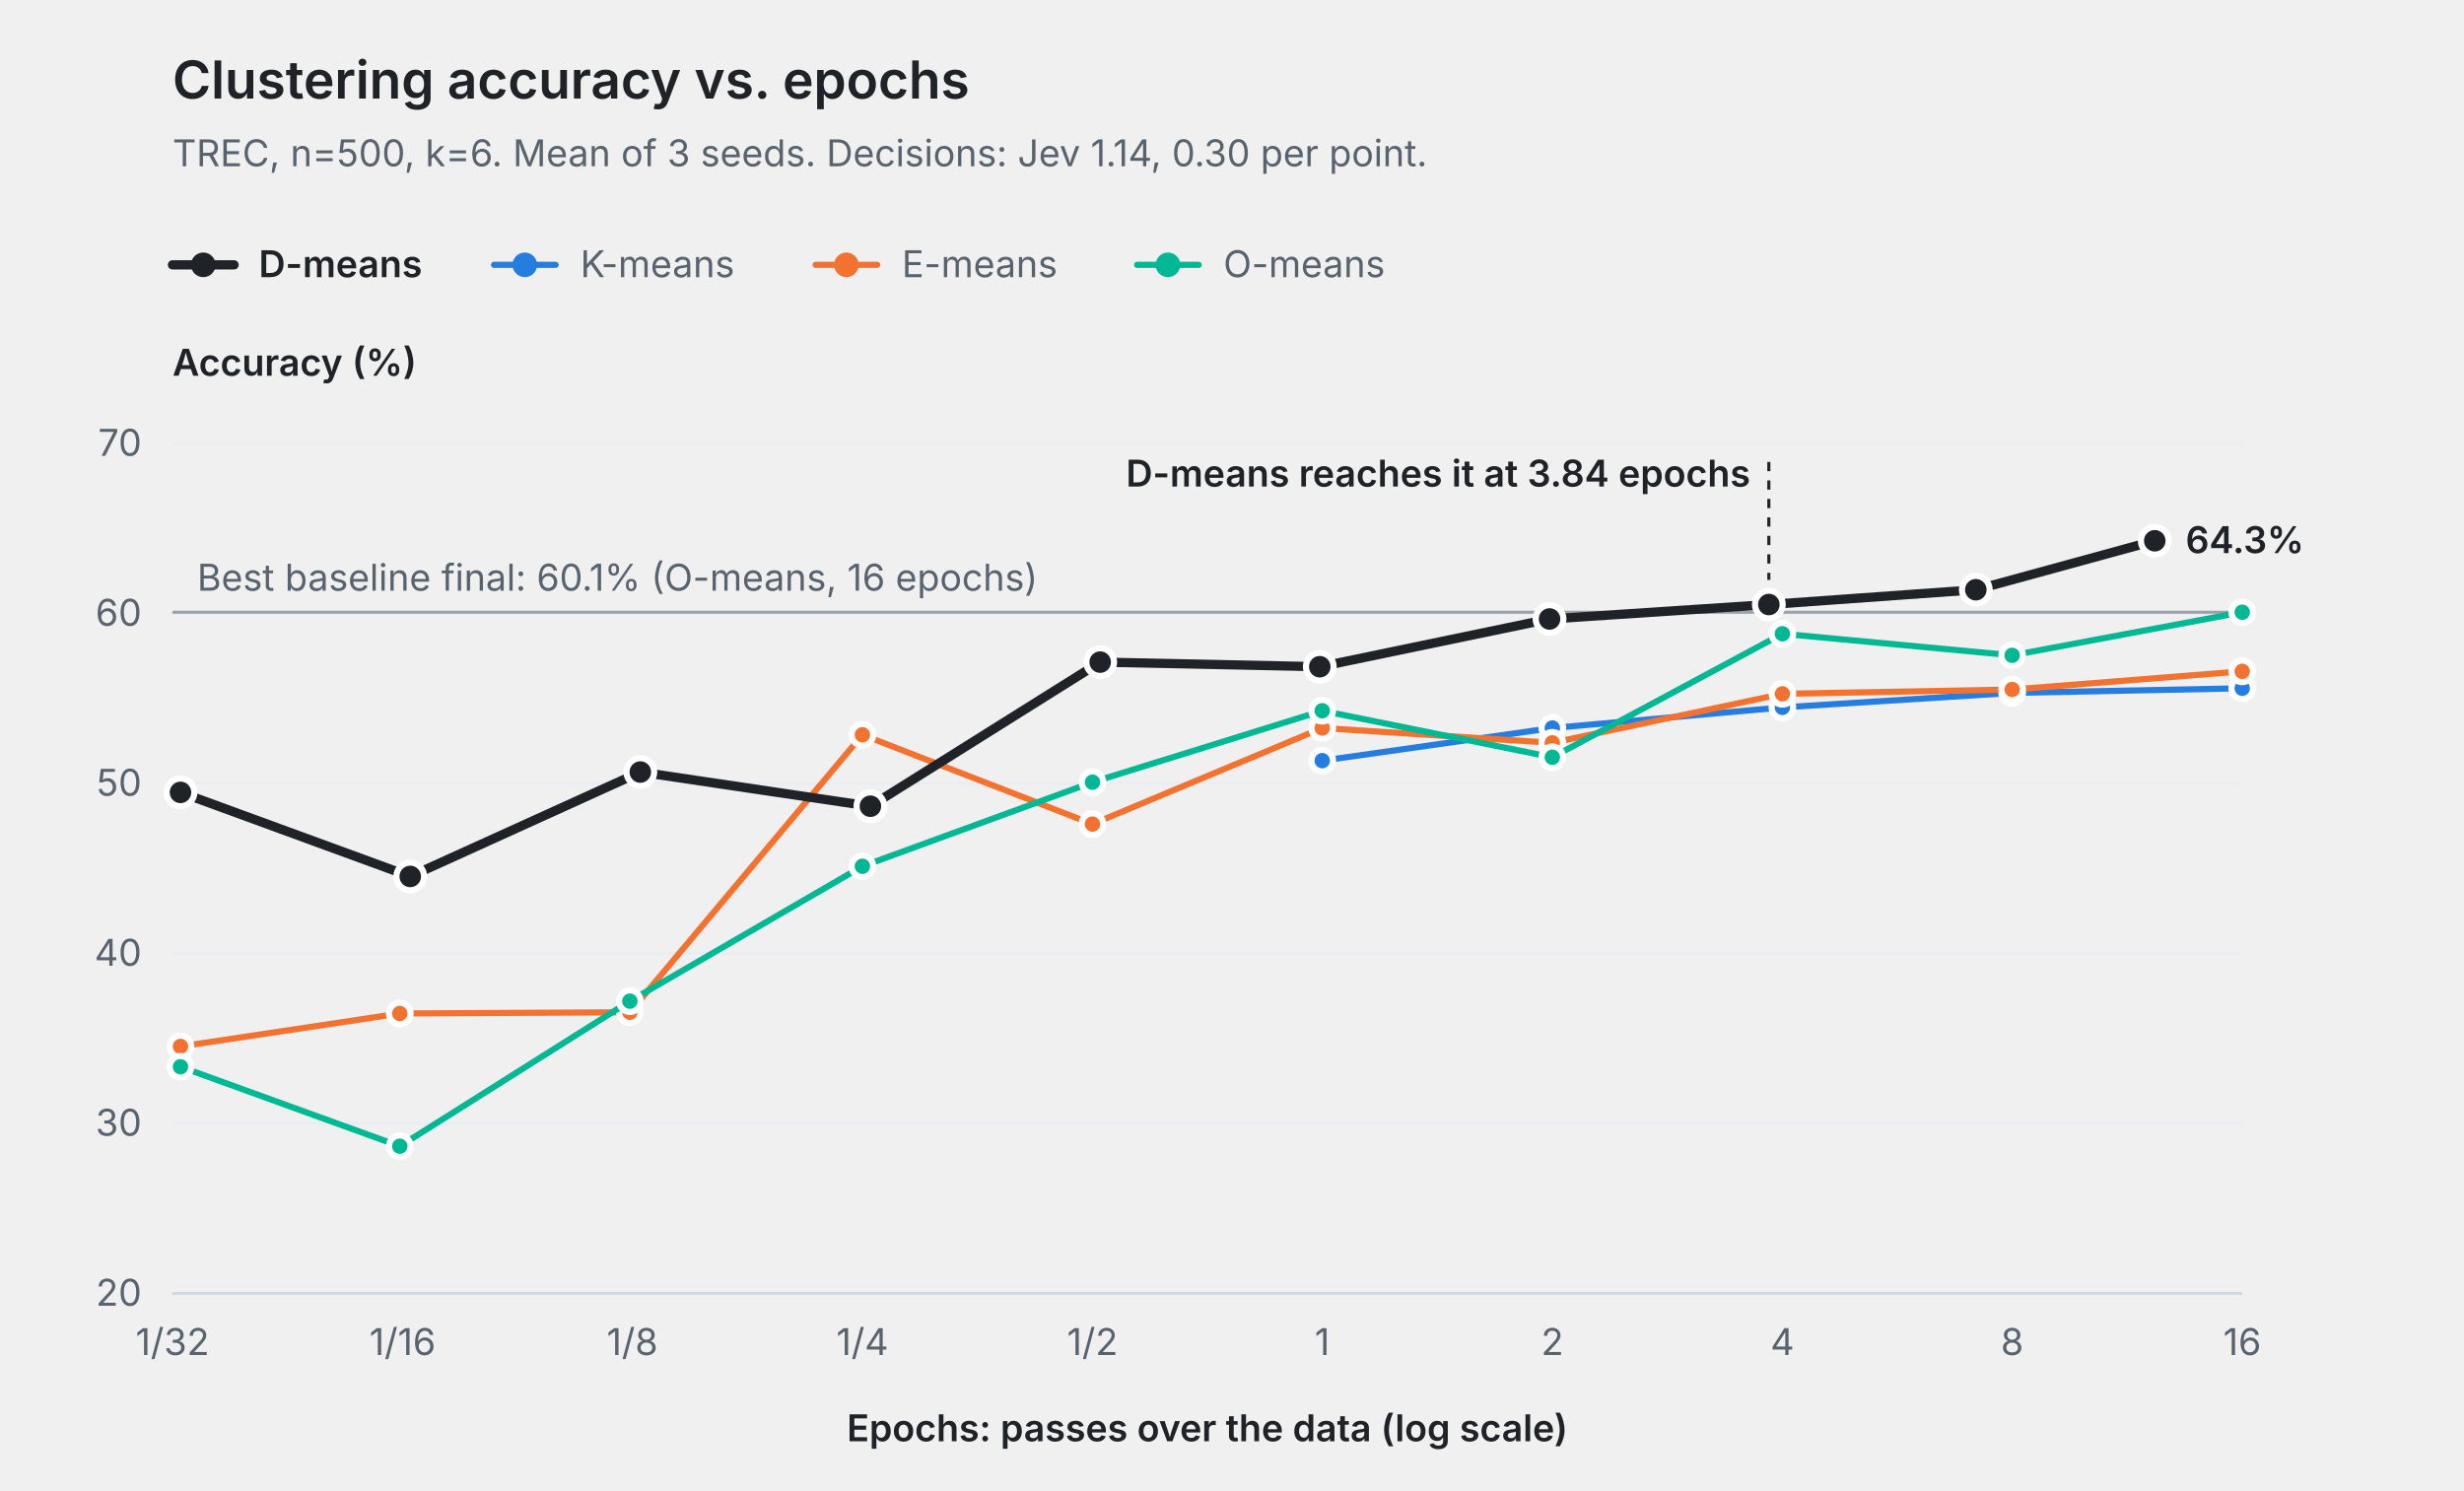
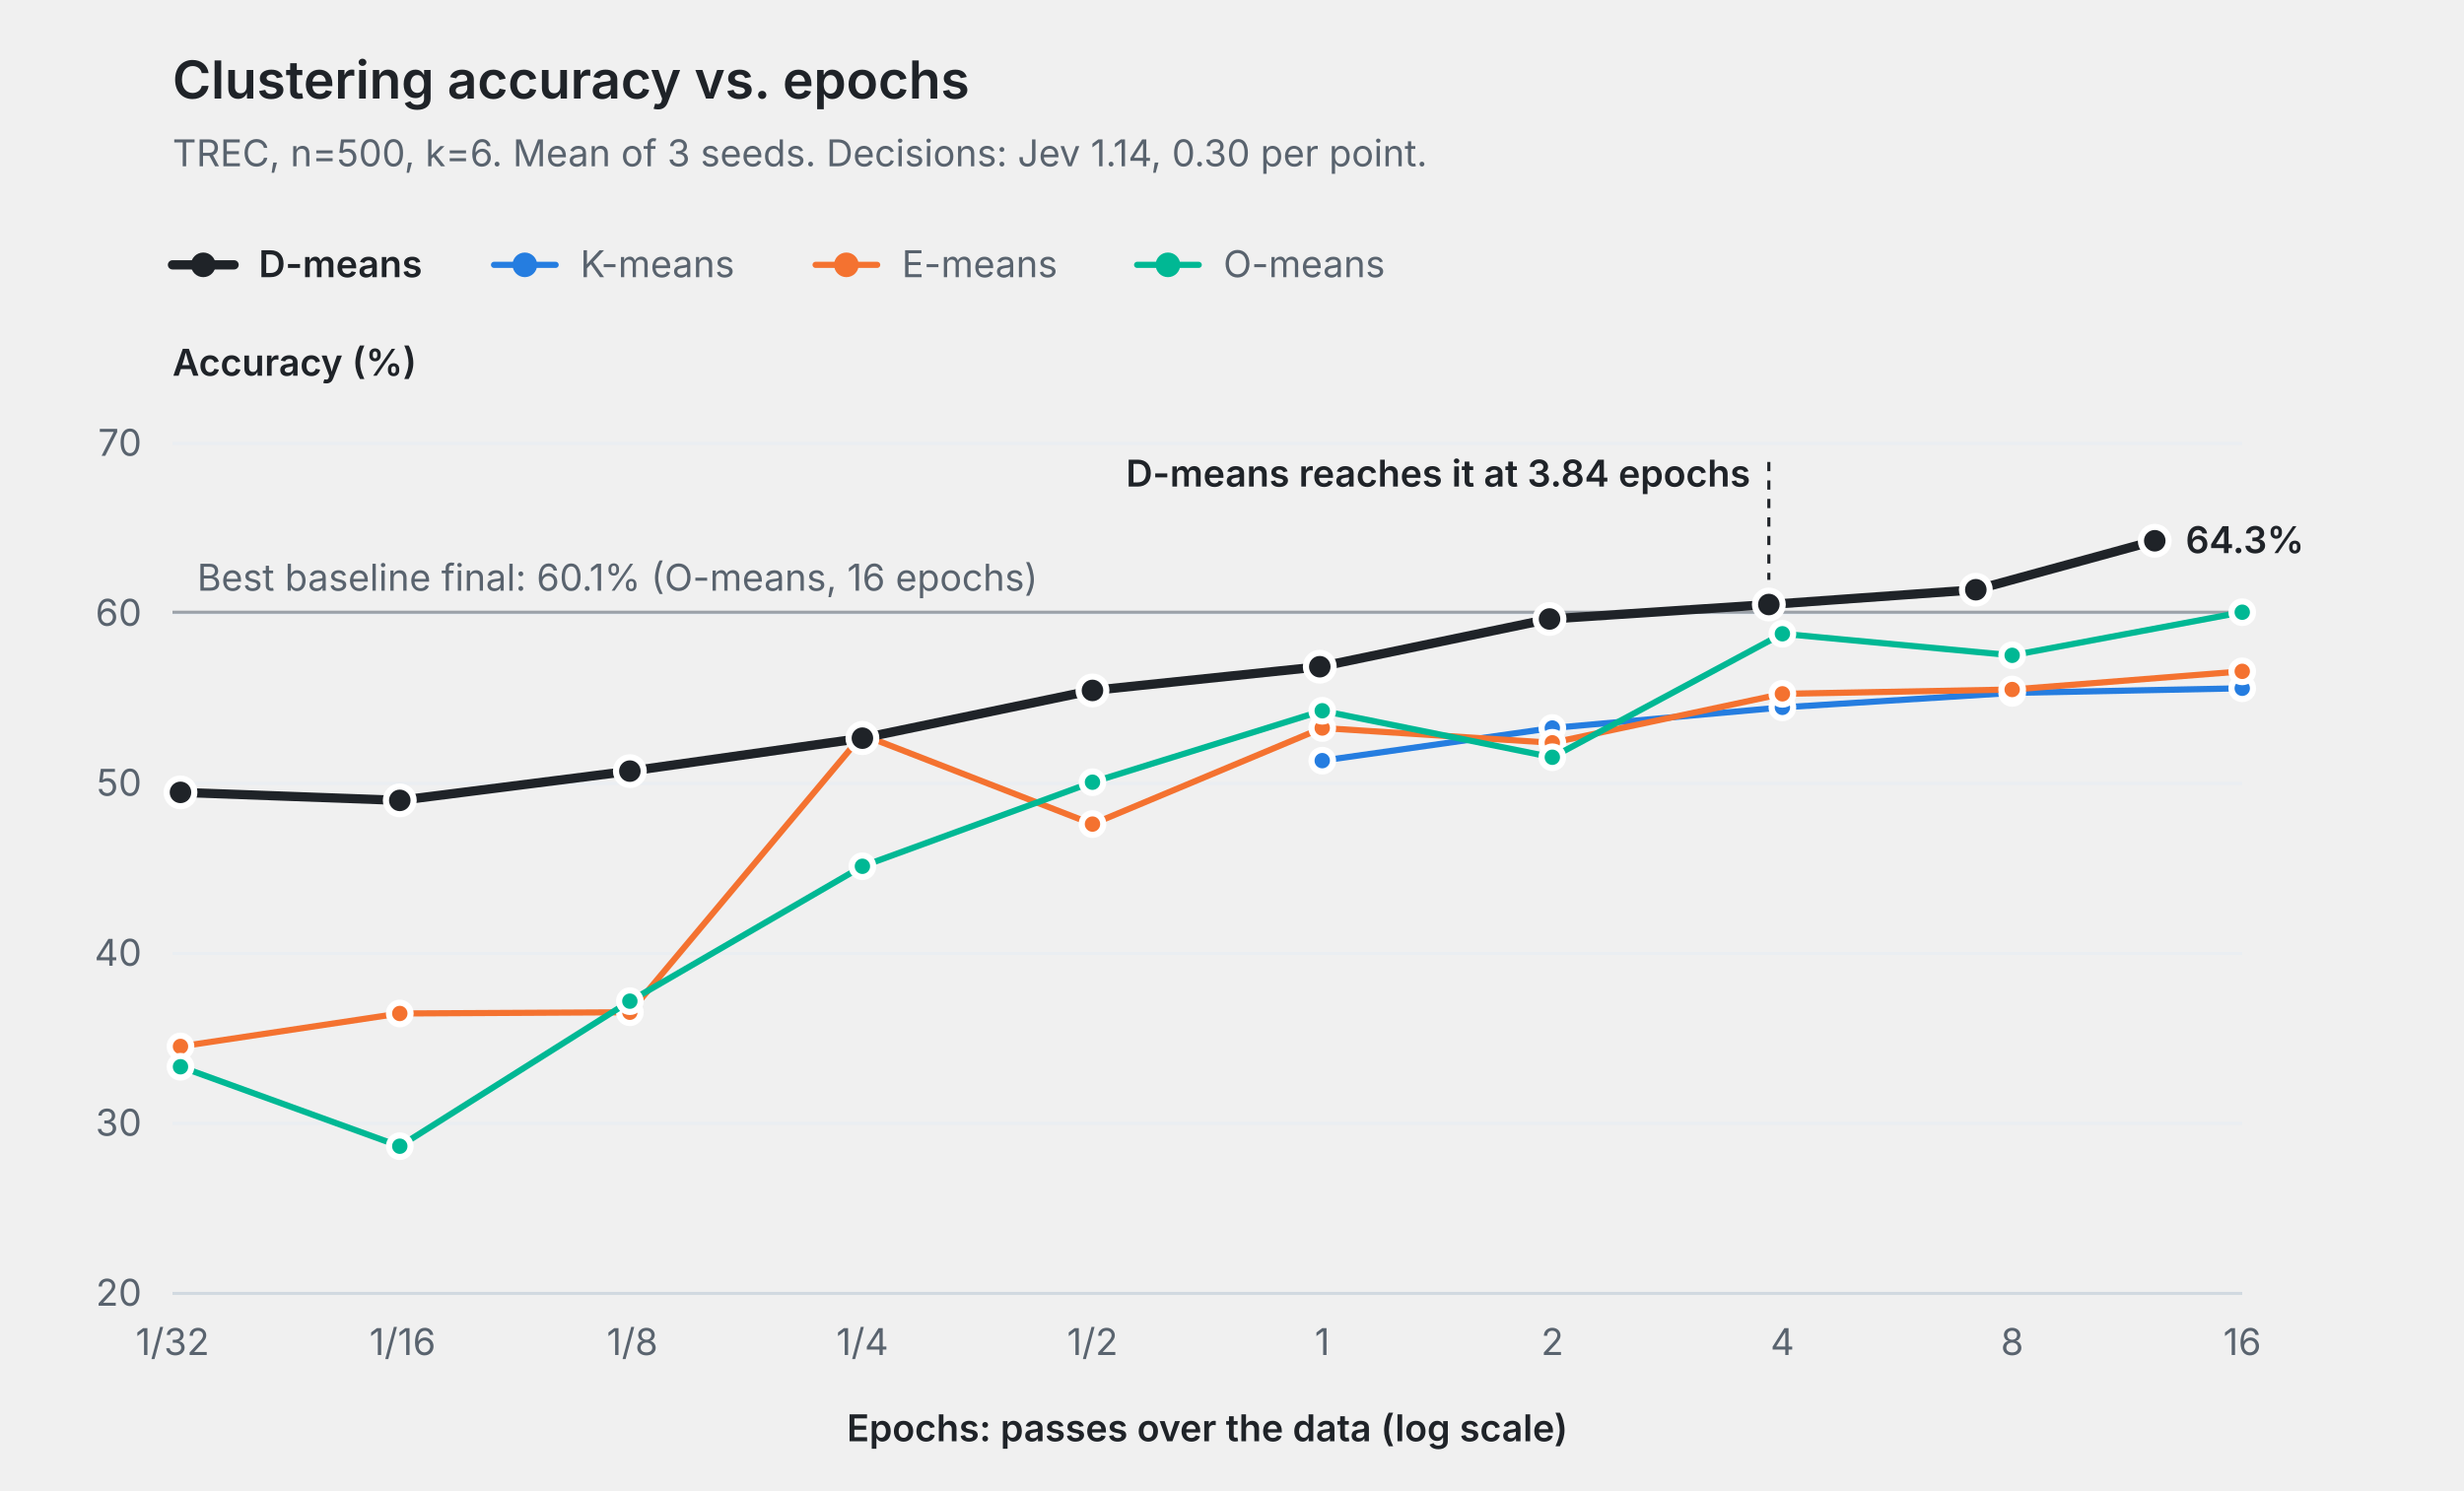
<svg xmlns="http://www.w3.org/2000/svg" viewBox="0 0 800 484" width="800" height="484" role="img" aria-labelledby="t d">
  <style>text{font-family:-apple-system,BlinkMacSystemFont,'Segoe UI',system-ui,sans-serif;fill:#59636e;font-size:12px}.h{fill:#1f2328;font-size:17px;font-weight:600}.n{font-variant-numeric:tabular-nums}.k{fill:#1f2328;font-weight:600}</style>
  <text class="h" x="56" y="32">Clustering accuracy vs. epochs</text>
  <text x="56" y="54">TREC, n=500, k=6. Mean of 3 seeds. Decisions: Jev 1.14, 0.30 per point.</text>
  <g data-legend="d-means">
    <line x1="56" y1="86" x2="76" y2="86" stroke="#1f2328" stroke-width="3" stroke-linecap="round" />
    <circle cx="66" cy="86" r="4" fill="#1f2328" />
    <text x="84" y="90" class="k">D-means</text>
  </g>
  <g data-legend="k-means">
    <line x1="160.4" y1="86" x2="180.4" y2="86" stroke="#257de0" stroke-width="2" stroke-linecap="round" />
    <circle cx="170.4" cy="86" r="4" fill="#257de0" />
    <text x="188.4" y="90">K-means</text>
  </g>
  <g data-legend="e-means">
    <line x1="264.8" y1="86" x2="284.8" y2="86" stroke="#f47230" stroke-width="2" stroke-linecap="round" />
    <circle cx="274.8" cy="86" r="4" fill="#f47230" />
    <text x="292.8" y="90">E-means</text>
  </g>
  <g data-legend="o-means">
    <line x1="369.2" y1="86" x2="389.2" y2="86" stroke="#00b894" stroke-width="2" stroke-linecap="round" />
    <circle cx="379.2" cy="86" r="4" fill="#00b894" />
    <text x="397.2" y="90">O-means</text>
  </g>
  <text x="56" y="122" class="k">Accuracy (%)</text>
  <line x1="56" y1="420.0" x2="728" y2="420.0" stroke="#d1d9e0" stroke-width="1" />
  <text x="46" y="424.0" text-anchor="end" class="n">20</text>
  <line x1="56" y1="364.8" x2="728" y2="364.8" stroke="#eaeef2" stroke-width="1" />
  <text x="46" y="368.8" text-anchor="end" class="n">30</text>
  <line x1="56" y1="309.6" x2="728" y2="309.6" stroke="#eaeef2" stroke-width="1" />
  <text x="46" y="313.6" text-anchor="end" class="n">40</text>
  <line x1="56" y1="254.4" x2="728" y2="254.4" stroke="#eaeef2" stroke-width="1" />
  <text x="46" y="258.4" text-anchor="end" class="n">50</text>
  <line x1="56" y1="199.2" x2="728" y2="199.2" stroke="#eaeef2" stroke-width="1" />
  <text x="46" y="203.2" text-anchor="end" class="n">60</text>
  <line x1="56" y1="144.0" x2="728" y2="144.0" stroke="#eaeef2" stroke-width="1" />
  <text x="46" y="148.0" text-anchor="end" class="n">70</text>
  <text x="56.0" y="440" text-anchor="middle" class="n">1/32</text>
  <text x="130.7" y="440" text-anchor="middle" class="n">1/16</text>
  <text x="205.3" y="440" text-anchor="middle" class="n">1/8</text>
  <text x="280.0" y="440" text-anchor="middle" class="n">1/4</text>
  <text x="354.7" y="440" text-anchor="middle" class="n">1/2</text>
  <text x="429.3" y="440" text-anchor="middle" class="n">1</text>
  <text x="504.0" y="440" text-anchor="middle" class="n">2</text>
  <text x="578.7" y="440" text-anchor="middle" class="n">4</text>
  <text x="653.3" y="440" text-anchor="middle" class="n">8</text>
  <text x="728.0" y="440" text-anchor="middle" class="n">16</text>
  <text x="392.0" y="468" text-anchor="middle" class="k">Epochs: passes over the data (log scale)</text>
  <line x1="56" y1="198.8" x2="728" y2="198.8" stroke="#59636e" stroke-width="1" stroke-opacity="0.55" />
  <text x="64" y="191.8">Best baseline final: 60.1% (O-means, 16 epochs)</text>
  <g data-method="k-means">
    <path d="M429.3,247.0 L504.0,236.4 L578.7,229.7 L653.3,225.0 L728.0,223.5" fill="none" stroke="#257de0" stroke-width="2" stroke-linejoin="round" stroke-linecap="round" />
    <circle cx="429.3" cy="247.0" r="3.5" fill="#257de0" stroke="#ffffff" stroke-width="2" />
    <circle cx="504.0" cy="236.4" r="3.5" fill="#257de0" stroke="#ffffff" stroke-width="2" />
    <circle cx="578.7" cy="229.7" r="3.5" fill="#257de0" stroke="#ffffff" stroke-width="2" />
    <circle cx="653.3" cy="225.0" r="3.5" fill="#257de0" stroke="#ffffff" stroke-width="2" />
    <circle cx="728.0" cy="223.5" r="3.5" fill="#257de0" stroke="#ffffff" stroke-width="2" />
  </g>
  <g data-method="e-means">
    <path d="M58.6,339.8 L129.8,329.1 L204.5,328.7 L280.0,238.6 L354.7,267.6 L429.3,236.4 L504.0,241.2 L578.7,225.3 L653.3,223.9 L728.0,218.0" fill="none" stroke="#f47230" stroke-width="2" stroke-linejoin="round" stroke-linecap="round" />
    <circle cx="58.6" cy="339.8" r="3.5" fill="#f47230" stroke="#ffffff" stroke-width="2" />
    <circle cx="129.8" cy="329.1" r="3.5" fill="#f47230" stroke="#ffffff" stroke-width="2" />
    <circle cx="204.5" cy="328.7" r="3.5" fill="#f47230" stroke="#ffffff" stroke-width="2" />
    <circle cx="280.0" cy="238.6" r="3.5" fill="#f47230" stroke="#ffffff" stroke-width="2" />
    <circle cx="354.7" cy="267.6" r="3.5" fill="#f47230" stroke="#ffffff" stroke-width="2" />
    <circle cx="429.3" cy="236.4" r="3.5" fill="#f47230" stroke="#ffffff" stroke-width="2" />
    <circle cx="504.0" cy="241.2" r="3.5" fill="#f47230" stroke="#ffffff" stroke-width="2" />
    <circle cx="578.7" cy="225.3" r="3.5" fill="#f47230" stroke="#ffffff" stroke-width="2" />
    <circle cx="653.3" cy="223.9" r="3.5" fill="#f47230" stroke="#ffffff" stroke-width="2" />
    <circle cx="728.0" cy="218.0" r="3.5" fill="#f47230" stroke="#ffffff" stroke-width="2" />
  </g>
  <g data-method="o-means">
    <path d="M58.6,346.4 L129.8,372.2 L204.5,325.1 L280.0,281.3 L354.7,254.0 L429.3,230.8 L504.0,245.9 L578.7,205.8 L653.3,212.8 L728.0,198.8" fill="none" stroke="#00b894" stroke-width="2" stroke-linejoin="round" stroke-linecap="round" />
    <circle cx="58.6" cy="346.4" r="3.5" fill="#00b894" stroke="#ffffff" stroke-width="2" />
    <circle cx="129.8" cy="372.2" r="3.5" fill="#00b894" stroke="#ffffff" stroke-width="2" />
    <circle cx="204.5" cy="325.1" r="3.5" fill="#00b894" stroke="#ffffff" stroke-width="2" />
    <circle cx="280.0" cy="281.3" r="3.5" fill="#00b894" stroke="#ffffff" stroke-width="2" />
    <circle cx="354.7" cy="254.0" r="3.5" fill="#00b894" stroke="#ffffff" stroke-width="2" />
    <circle cx="429.3" cy="230.8" r="3.5" fill="#00b894" stroke="#ffffff" stroke-width="2" />
    <circle cx="504.0" cy="245.9" r="3.5" fill="#00b894" stroke="#ffffff" stroke-width="2" />
    <circle cx="578.7" cy="205.8" r="3.5" fill="#00b894" stroke="#ffffff" stroke-width="2" />
    <circle cx="653.3" cy="212.8" r="3.5" fill="#00b894" stroke="#ffffff" stroke-width="2" />
    <circle cx="728.0" cy="198.8" r="3.5" fill="#00b894" stroke="#ffffff" stroke-width="2" />
  </g>
  <g data-method="d-means">
-     <path d="M58.6,257.3 L133.2,284.6 L207.9,250.7 L282.6,261.8 L357.2,215.0 L428.5,216.5 L503.1,201.0 L574.3,196.3 L641.5,191.5 L699.6,175.6" fill="none" stroke="#1f2328" stroke-width="3" stroke-linejoin="round" stroke-linecap="round" />
+     <path d="M58.6,257.3 L129.8,259.9 L204.5,250.4 L280.0,239.7 L354.7,224.2 L428.5,216.5 L503.1,201.0 L574.3,196.3 L641.5,191.5 L699.6,175.6" fill="none" stroke="#1f2328" stroke-width="3" stroke-linejoin="round" stroke-linecap="round" />
    <circle cx="58.6" cy="257.3" r="4.5" fill="#1f2328" stroke="#ffffff" stroke-width="2" />
-     <circle cx="133.2" cy="284.6" r="4.5" fill="#1f2328" stroke="#ffffff" stroke-width="2" />
-     <circle cx="207.9" cy="250.7" r="4.5" fill="#1f2328" stroke="#ffffff" stroke-width="2" />
-     <circle cx="282.6" cy="261.8" r="4.5" fill="#1f2328" stroke="#ffffff" stroke-width="2" />
-     <circle cx="357.2" cy="215.0" r="4.5" fill="#1f2328" stroke="#ffffff" stroke-width="2" />
+     <circle cx="129.8" cy="259.9" r="4.5" fill="#1f2328" stroke="#ffffff" stroke-width="2" />
+     <circle cx="204.5" cy="250.4" r="4.5" fill="#1f2328" stroke="#ffffff" stroke-width="2" />
+     <circle cx="280.0" cy="239.7" r="4.5" fill="#1f2328" stroke="#ffffff" stroke-width="2" />
+     <circle cx="354.7" cy="224.2" r="4.5" fill="#1f2328" stroke="#ffffff" stroke-width="2" />
    <circle cx="428.5" cy="216.5" r="4.5" fill="#1f2328" stroke="#ffffff" stroke-width="2" />
    <circle cx="503.1" cy="201.0" r="4.5" fill="#1f2328" stroke="#ffffff" stroke-width="2" />
    <circle cx="574.3" cy="196.3" r="4.5" fill="#1f2328" stroke="#ffffff" stroke-width="2" />
    <circle cx="641.5" cy="191.5" r="4.5" fill="#1f2328" stroke="#ffffff" stroke-width="2" />
    <circle cx="699.6" cy="175.6" r="4.5" fill="#1f2328" stroke="#ffffff" stroke-width="2" />
  </g>
  <line x1="574.3" y1="150" x2="574.3" y2="188.3" stroke="#1f2328" stroke-width="1" stroke-dasharray="3 3" />
  <text x="568.3" y="158" class="k" text-anchor="end">D-means reaches it at 3.84 epochs</text>
  <text x="709.6" y="179.6" class="k n">64.3%</text>
</svg>
